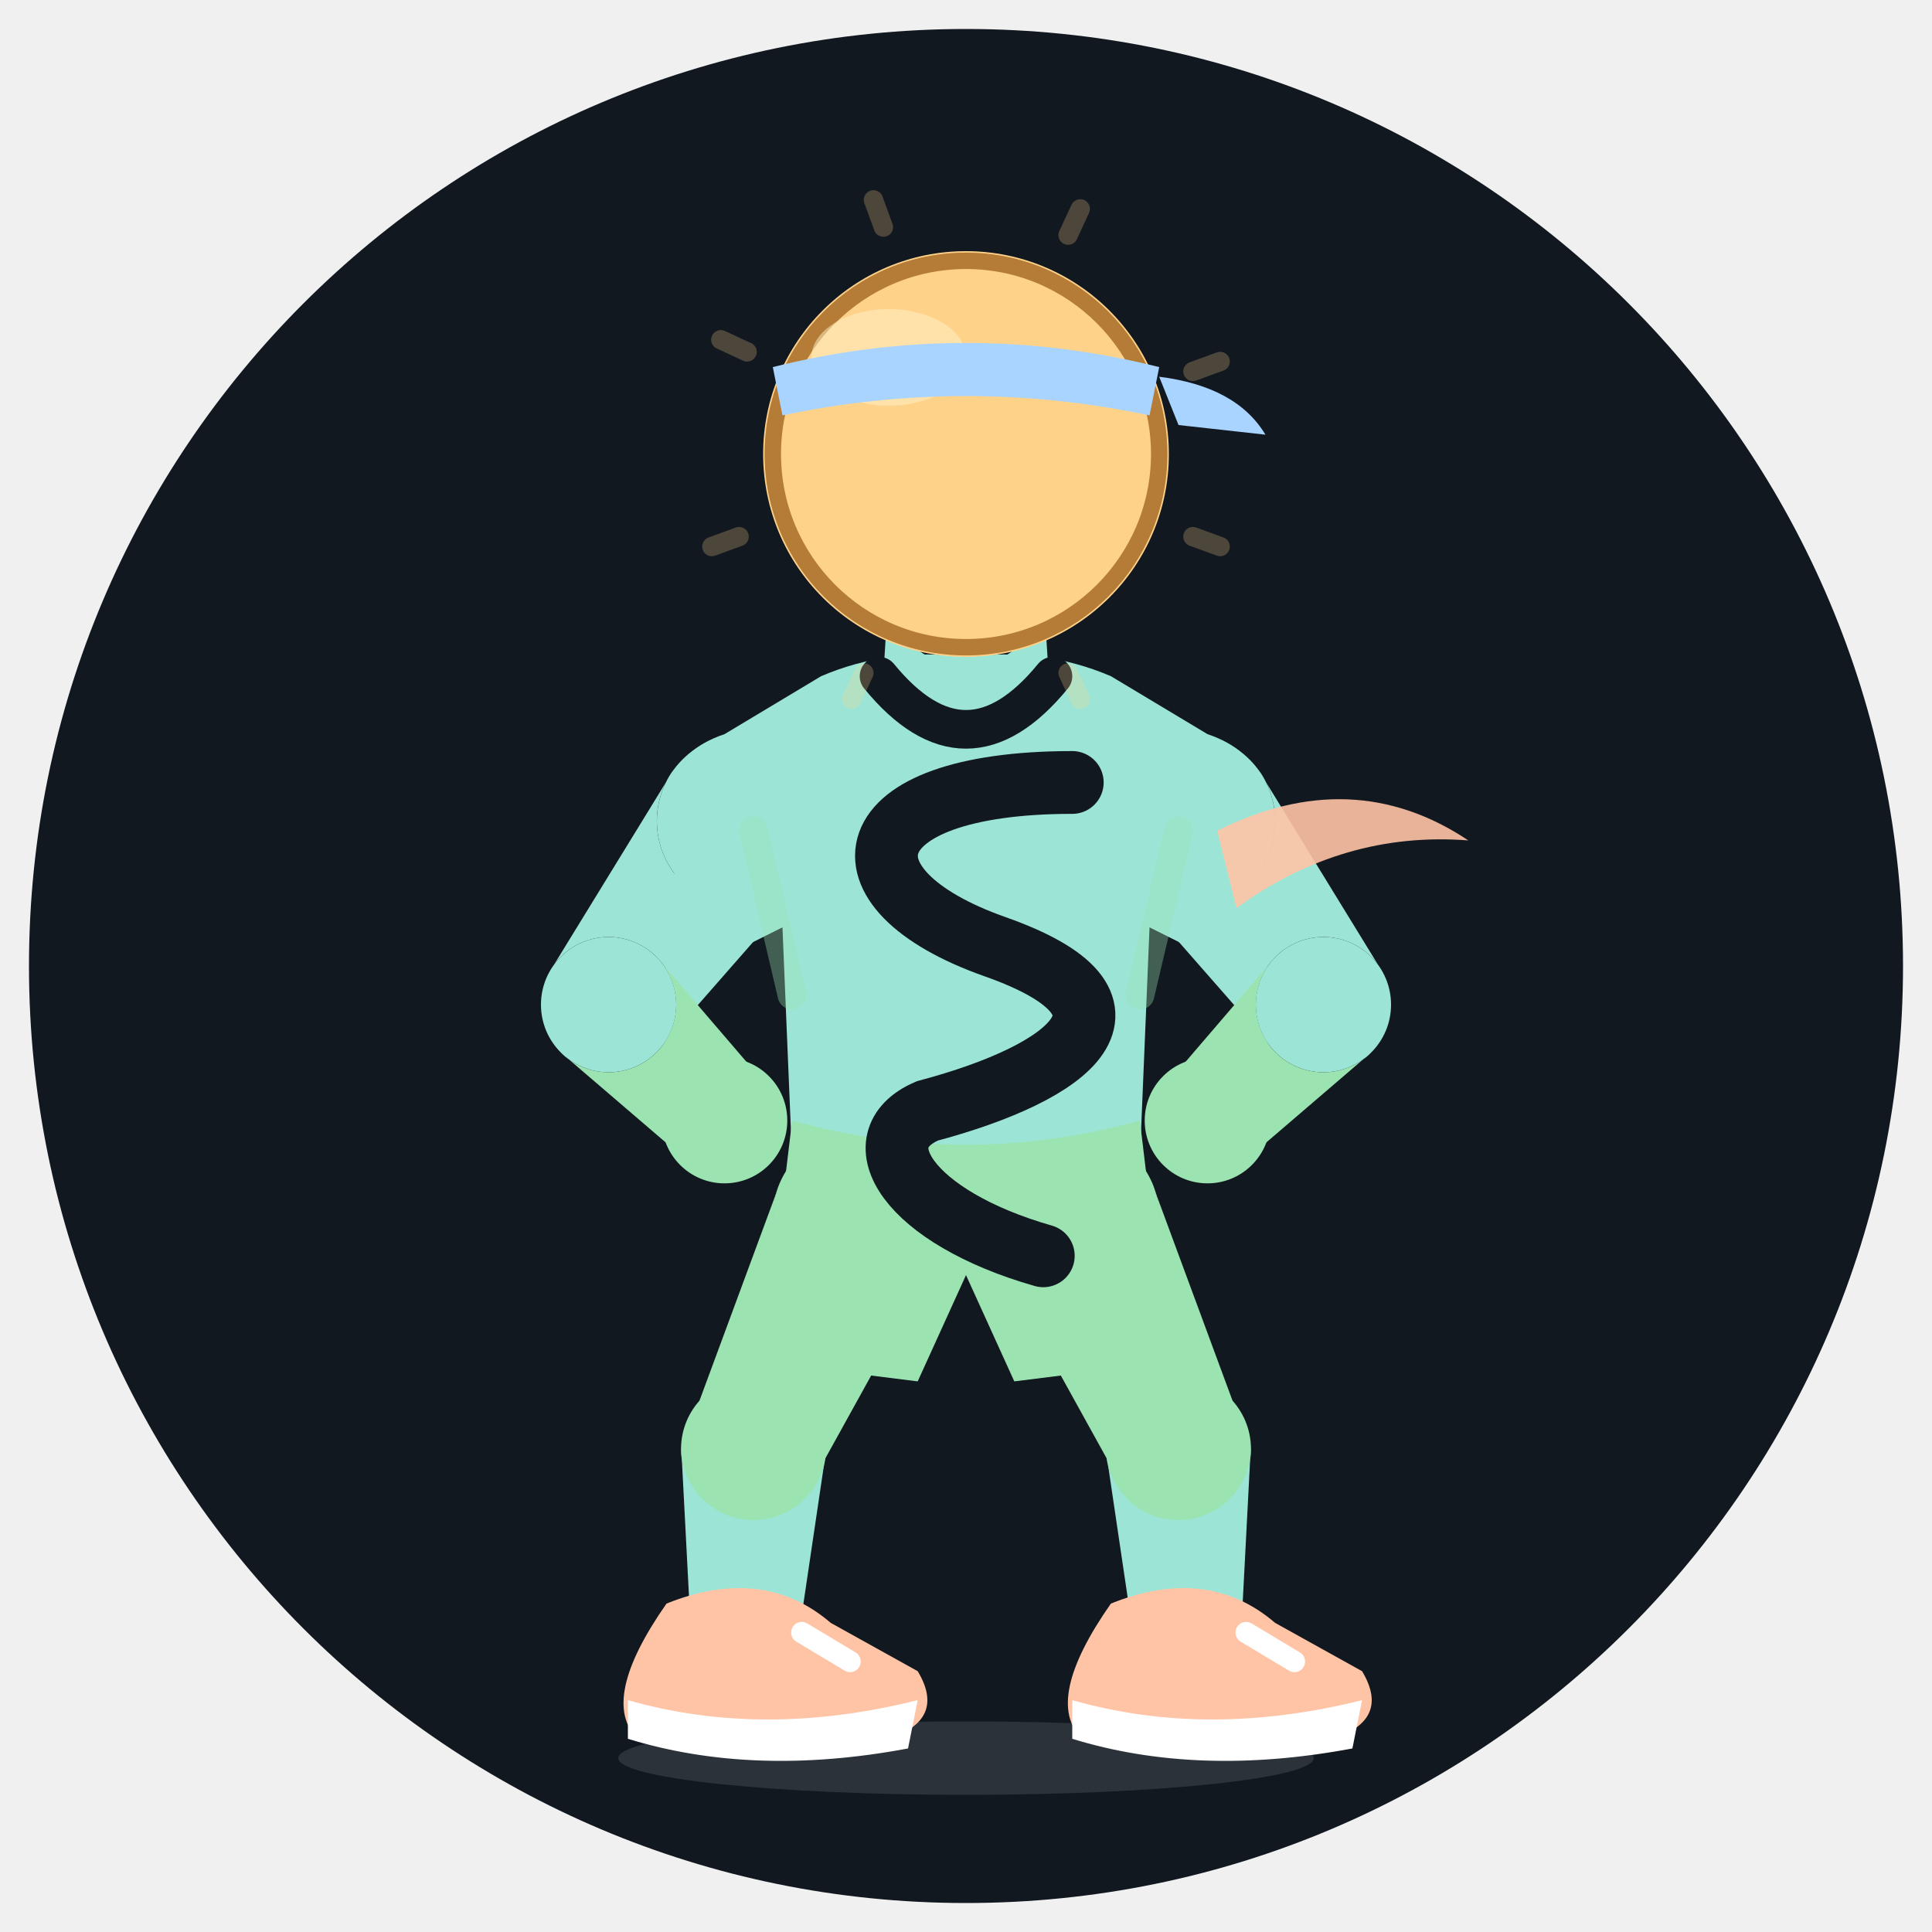
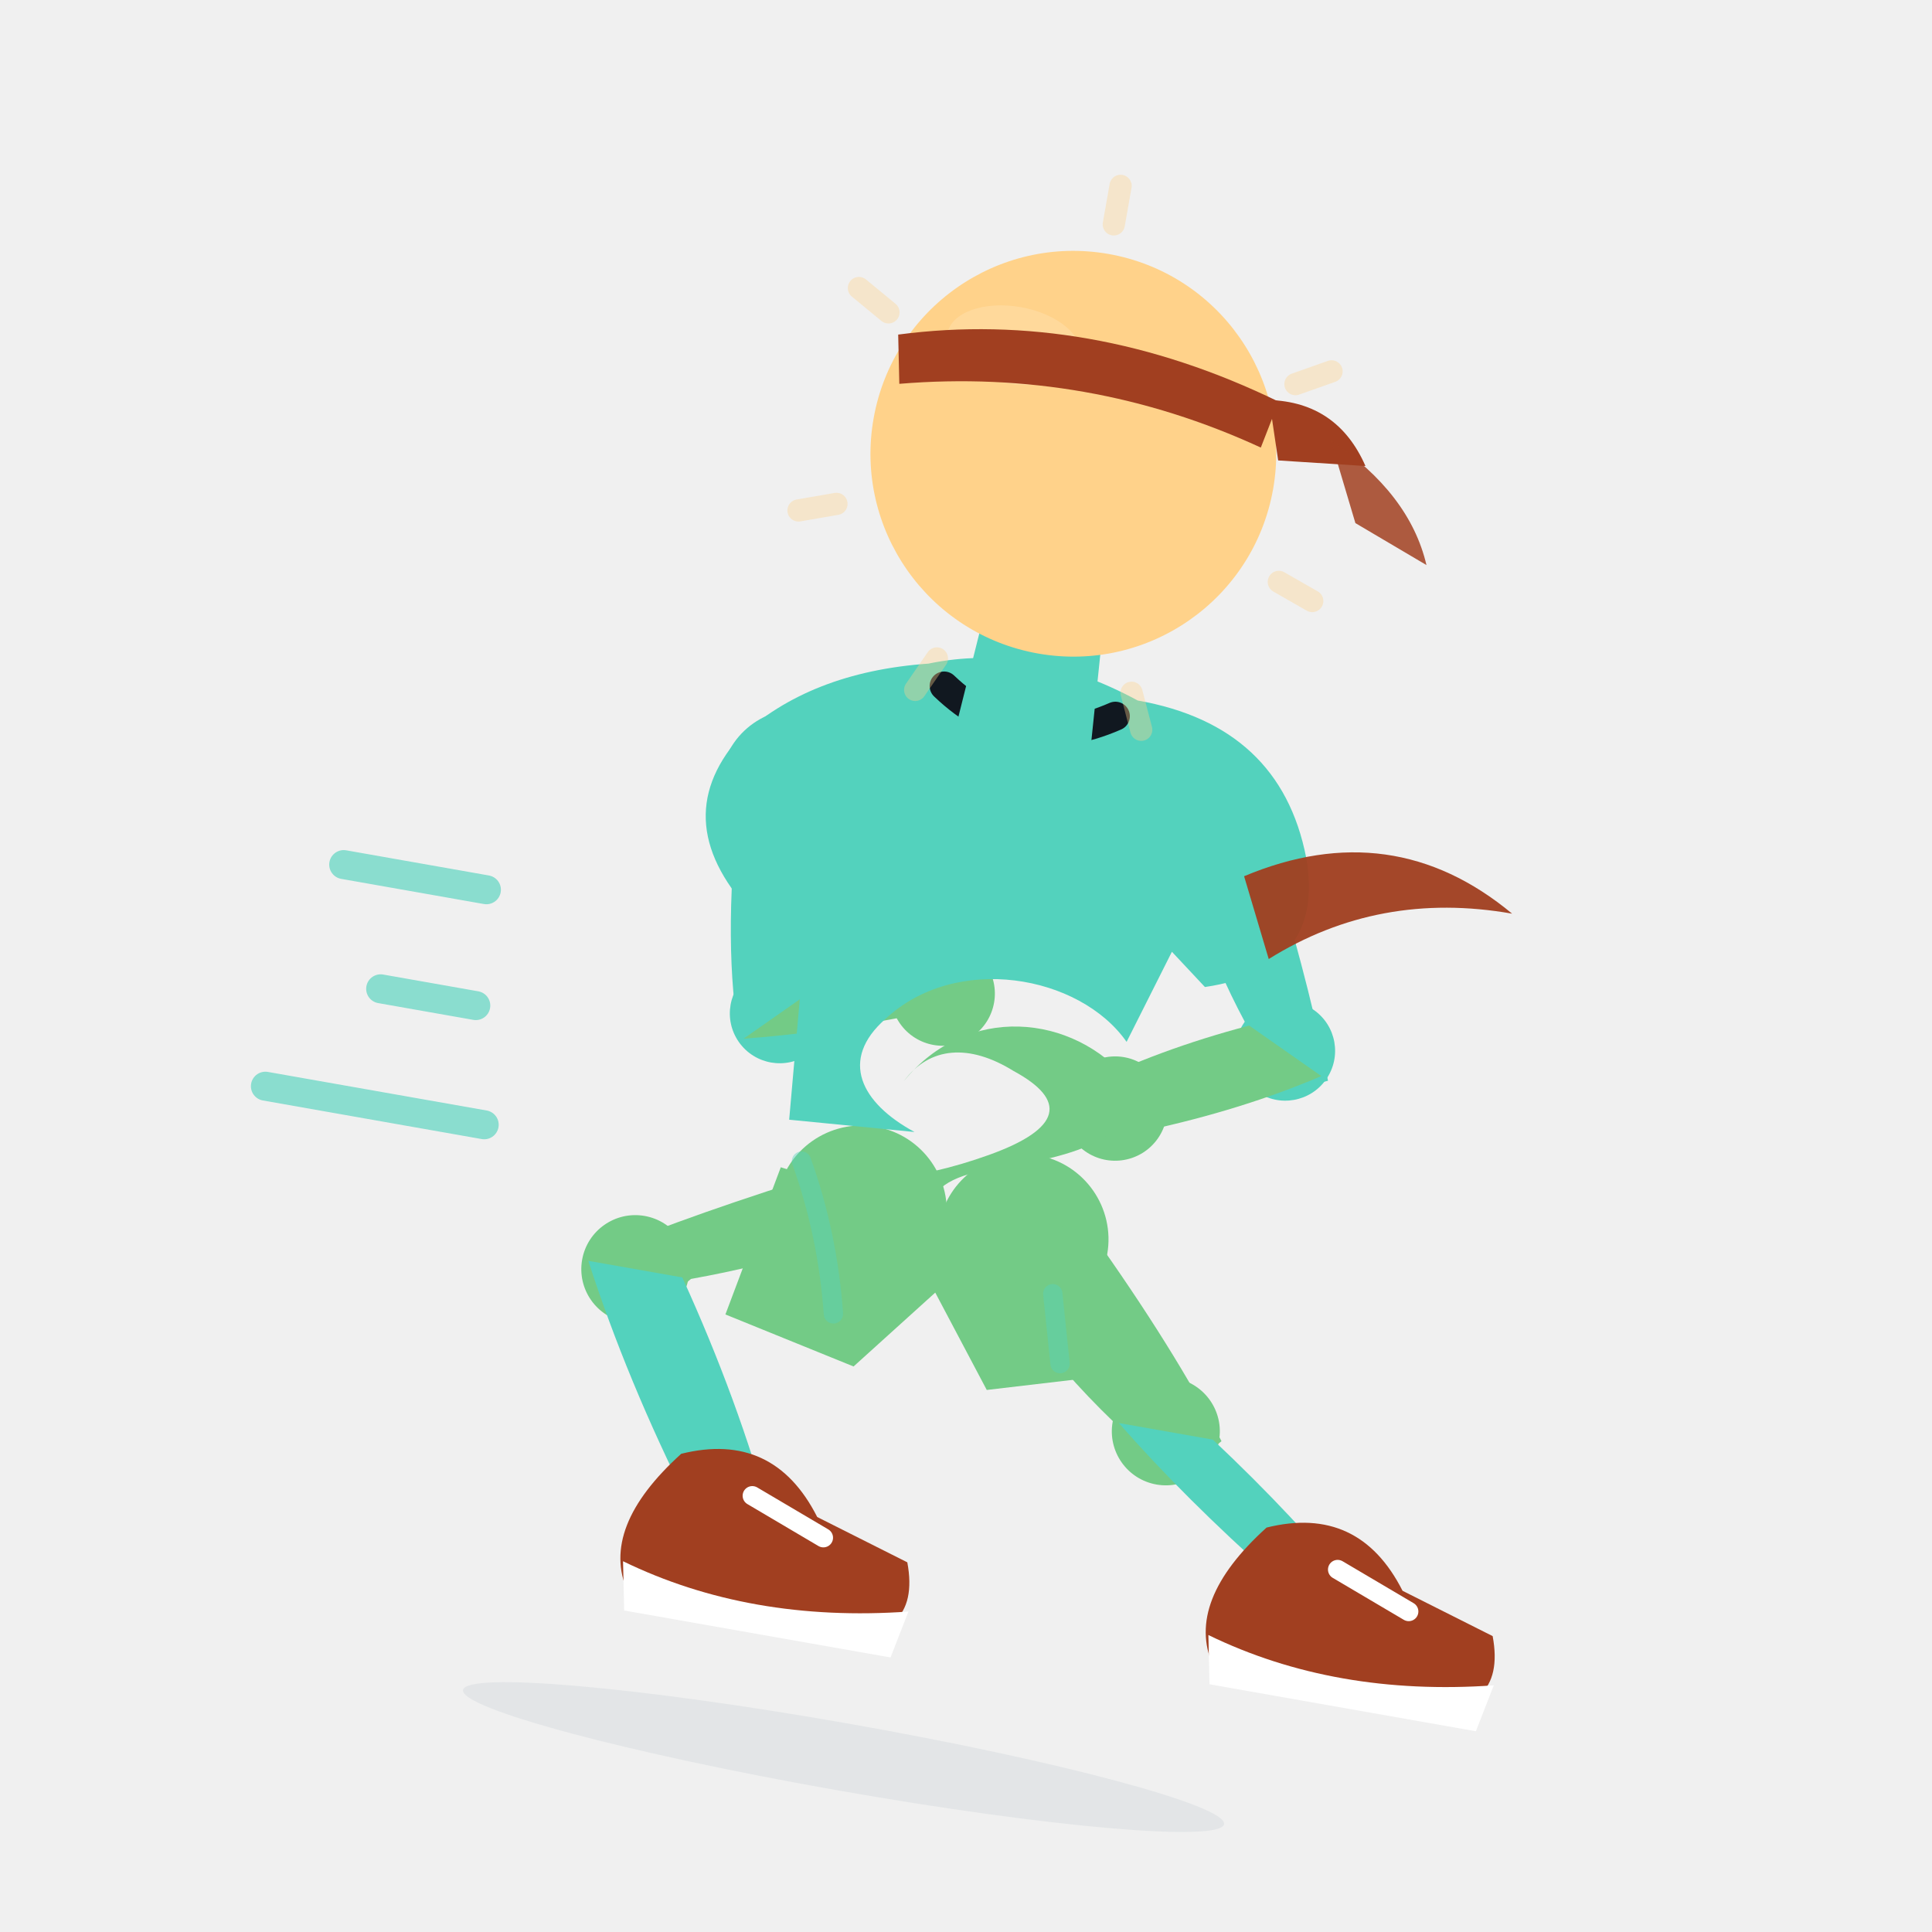
- <svg xmlns="http://www.w3.org/2000/svg" viewBox="0 0 200 200" width="96" height="96" class="trail-companion" data-pose="ready" data-theme="dark">
-   <g class="m-character">
-     <circle cx="100" cy="100" r="97" fill="#111820" />
+ <svg xmlns="http://www.w3.org/2000/svg" viewBox="0 0 200 200">
+   <g class="m-character" transform="rotate(10 100 110)">
    <g class="m-shadow">
-       <ellipse cx="100" cy="182" rx="36" ry="3.8" fill="#F5F8FA" opacity=".12" />
+       <ellipse cx="100" cy="183" rx="40" ry="3.5" fill="#B6C1C9" opacity=".22" />
    </g>
    <g class="m-leg-a">
-       <circle cx="89" cy="126" r="9" fill="#9BE3B1" />
-       <path d="M80.82,122.25 L71.64,147.08 A7,7 0 0 1 84.36,152.92 L97.18,129.75 A9,9 0 0 1 80.82,122.25Z" fill="#9BE3B1" />
-       <circle cx="78" cy="150" r="7.5" fill="#9BE3B1" />
-       <path d="M70.51,149.64 L71.61,170.74 A5.4,5.4 0 0 1 82.39,171.26 L85.49,150.36 A7.5,7.5 0 0 1 70.51,149.64Z" fill="#9CE5D6" />
-       <circle cx="77" cy="171" r="5.5" fill="#9CE5D6" />
-       <path d="M69 166 Q79 162 86 168 L95 173 Q98 178 92 180 L66 180 Q62 176 69 166Z" fill="#FFC4A6" />
-       <path d="M65 176 Q79 180 95 176 L94 181 Q78 184 65 180Z" fill="#FFFFFF" />
-       <path d="M83 169 L88 172" stroke="#FFFFFF" stroke-width="2.2" stroke-linecap="round" />
+       <circle cx="92" cy="127" r="8.84" fill="#73CB86" />
+       <path d="M85.24 125 Q71.9 132.0 64.54 137 Q70 144.15 75.85 137 Q89.45 132.0 98.76 125Z" fill="#73CB86" />
+       <circle cx="70" cy="137" r="5.59" fill="#73CB86" />
+       <path d="M65.06 137 Q71.15 148.5 79.71 160 Q84 165.46 88.29 160 Q82.85 148.5 74.94 137Z" fill="#53D2BD" />
+       <path d="M78 155 Q87 151 93 159 L103 162 Q106 170 96 171 L75 170 Q71 164 78 155Z" fill="#A13F20" />
+       <path d="M74 167 Q88 171 104 167 L103 172 L75 172Z" fill="#FFFFFF" />
+       <path d="M86 158 L94 161" fill="none" stroke="#FFFFFF" stroke-width="2" stroke-linecap="round" />
    </g>
    <g class="m-leg-b">
-       <circle cx="111" cy="126" r="9" fill="#9BE3B1" />
-       <path d="M102.82,129.75 L115.64,152.92 A7,7 0 0 1 128.36,147.08 L119.18,122.25 A9,9 0 0 1 102.82,129.75Z" fill="#9BE3B1" />
-       <circle cx="122" cy="150" r="7.5" fill="#9BE3B1" />
-       <path d="M114.51,150.36 L117.61,171.26 A5.4,5.4 0 0 1 128.39,170.74 L129.49,149.64 A7.5,7.5 0 0 1 114.51,150.36Z" fill="#9CE5D6" />
-       <circle cx="123" cy="171" r="5.5" fill="#9CE5D6" />
-       <path d="M115 166 Q125 162 132 168 L141 173 Q144 178 138 180 L112 180 Q108 176 115 166Z" fill="#FFC4A6" />
-       <path d="M111 176 Q125 180 141 176 L140 181 Q124 184 111 180Z" fill="#FFFFFF" />
-       <path d="M129 169 L134 172" stroke="#FFFFFF" stroke-width="2.2" stroke-linecap="round" />
+       <circle cx="109" cy="127" r="8.84" fill="#73CB86" />
+       <path d="M102.24 125 Q108.9 135.5 121.54 144 Q127 151.15 132.85 144 Q126.45 135.5 115.76 125Z" fill="#73CB86" />
+       <circle cx="127" cy="144" r="5.59" fill="#73CB86" />
+       <path d="M122.06 144 Q130.15 150.5 140.71 157 Q145 162.46 149.29 157 Q141.85 150.5 131.94 144Z" fill="#53D2BD" />
+       <path d="M139 152 Q148 148 154 156 L164 159 Q167 167 157 168 L136 167 Q132 161 139 152Z" fill="#A13F20" />
+       <path d="M135 164 Q149 168 165 164 L164 169 L136 169Z" fill="#FFFFFF" />
+       <path d="M147 155 L155 158" fill="none" stroke="#FFFFFF" stroke-width="2" stroke-linecap="round" />
    </g>
-     <g class="m-arm-a">
-       <circle cx="77" cy="85" r="9" fill="#9CE5D6" />
-       <path d="M69.75,79.66 L57.36,99.85 A7,7 0 0 1 68.64,108.15 L84.25,90.34 A9,9 0 0 1 69.75,79.66Z" fill="#9CE5D6" />
-       <circle cx="63" cy="104" r="7" fill="#9CE5D6" />
-       <path d="M58.05,108.95 L70.97,120.03 A5.7,5.7 0 0 1 79.03,111.97 L67.95,99.05 A7,7 0 0 1 58.05,108.95Z" fill="#9BE3B1" />
-       <circle cx="75" cy="116" r="6.5" fill="#9BE3B1" />
+     <g class="m-arm-a" transform="rotate(-45 78 85)">
+       <circle cx="78" cy="85" r="8.16" fill="#53D2BD" />
+       <path d="M71.76 83 Q62.1 94.0 57.96 103 Q63 109.6 68.4 103 Q78.3 94.0 84.24 83Z" fill="#53D2BD" />
+       <circle cx="63" cy="103" r="5.16" fill="#53D2BD" />
+       <path d="M58.44 103 Q65.1 107.0 74.04 111 Q78 116.04 81.96 111 Q75.9 107.0 67.56 103Z" fill="#73CB86" />
+       <circle cx="78" cy="111" r="5.4" fill="#73CB86" />
    </g>
-     <g class="m-arm-b">
-       <circle cx="123" cy="85" r="9" fill="#9CE5D6" />
-       <path d="M115.75,90.34 L131.36,108.15 A7,7 0 0 1 142.64,99.85 L130.25,79.66 A9,9 0 0 1 115.75,90.34Z" fill="#9CE5D6" />
-       <circle cx="137" cy="104" r="7" fill="#9CE5D6" />
-       <path d="M132.05,99.05 L120.97,111.97 A5.7,5.7 0 0 1 129.03,120.03 L141.95,108.95 A7,7 0 0 1 132.05,99.05Z" fill="#9BE3B1" />
-       <circle cx="125" cy="116" r="6.5" fill="#9BE3B1" />
-     </g>
-     <g class="m-neck">
-       <path d="M92.00,61.00 L91.00,77.00 A9,9 0 0 1 109.00,77.00 L108.00,61.00 A8,8 0 0 1 92.00,61.00Z" fill="#9CE5D6" />
+     <g class="m-arm-b" transform="rotate(25 122 85)">
+       <circle cx="122" cy="85" r="8.16" fill="#53D2BD" />
+       <path d="M115.76 83 Q122.1 91.0 133.96 97 Q139 103.6 144.4 97 Q138.3 91.0 128.24 83Z" fill="#53D2BD" />
+       <circle cx="139" cy="97" r="5.16" fill="#53D2BD" />
+       <path d="M134.44 97 Q128.1 104.5 124.04 112 Q128 117.04 131.96 112 Q138.9 104.5 143.56 97Z" fill="#73CB86" />
+       <circle cx="128" cy="112" r="5.4" fill="#73CB86" />
    </g>
    <g class="m-torso">
-       <path d="M85 70 Q92 67 100 68 Q108 67 115 70 L125 76 Q134 79 130 91 L125 99 L119 96 L118 120 Q100 125 82 120 L81 96 L75 99 L70 91 Q66 79 75 76Z" fill="#9CE5D6" />
-       <path d="M91 70 Q100 81 109 70" fill="none" stroke="#111820" stroke-width="4" stroke-linecap="round" />
-       <path d="M78 86 L82 103 M122 86 L118 103" stroke="#9BE3B1" stroke-width="3" opacity=".35" stroke-linecap="round" />
-       <path d="M82 116 Q100 121 118 116 L121 141 L105 143 L100 132 L95 143 L79 141Z" fill="#9BE3B1" />
-       <path d="M111 81 C88 81 86 92 103 98 C120 104 111 111 96 115 C89 118 94 126 108 130" fill="none" stroke="#111820" stroke-width="6.5" stroke-linecap="round" />
+       <path d="M89 70 Q99 66 111 70 Q126 70 131 83 Q135 94 123 98 L119 95 L116 105 C110 99 97 99 91 107 C87 112 90 116 96 118 L83 119 L81 96 L76 99 Q65 91 71 81 Q77 73 89 70Z" fill="#53D2BD" />
+       <path d="M117 109 C120 116 108 119 103 121 C96 124 98 129 111 132 Q118 135 118 140 L108 143 L101 134 L94 143 L80 140 L83 124 C90 125 97 123 104 119 C111 115 111 112 105 110 C100 108 96 109 94 113 C99 104 110 103 117 109Z" fill="#73CB86" />
+       <path d="M91 72 Q100 78 109 72" fill="none" stroke="#111820" stroke-width="3" stroke-linecap="round" />
+       <path d="M85 123 Q89 130 91 138 M113 132 L115 139" fill="none" stroke="#53D2BD" stroke-width="2" stroke-linecap="round" opacity=".42" />
    </g>
    <g class="m-head">
-       <circle cx="100" cy="47" r="21" fill="#FFD28A" />
-       <circle cx="100" cy="47" r="20" fill="#FFD28A" stroke="#B47C36" stroke-width="1.7" />
-       <ellipse cx="92" cy="37" rx="8" ry="5" fill="#FFF0C8" opacity=".52" />
-       <path d="M123.49 55.55 L126.31 56.58" stroke="#FFD28A" stroke-width="2" opacity=".25" stroke-linecap="round" />
-       <path d="M110.57 69.66 L111.83 72.38" stroke="#FFD28A" stroke-width="2" opacity=".25" stroke-linecap="round" />
-       <path d="M89.43 69.66 L88.17 72.38" stroke="#FFD28A" stroke-width="2" opacity=".25" stroke-linecap="round" />
-       <path d="M76.51 55.55 L73.69 56.58" stroke="#FFD28A" stroke-width="2" opacity=".25" stroke-linecap="round" />
-       <path d="M77.34 36.43 L74.62 35.17" stroke="#FFD28A" stroke-width="2" opacity=".25" stroke-linecap="round" />
-       <path d="M91.45 23.51 L90.42 20.69" stroke="#FFD28A" stroke-width="2" opacity=".25" stroke-linecap="round" />
-       <path d="M110.57 24.34 L111.83 21.62" stroke="#FFD28A" stroke-width="2" opacity=".25" stroke-linecap="round" />
-       <path d="M123.49 38.45 L126.31 37.42" stroke="#FFD28A" stroke-width="2" opacity=".25" stroke-linecap="round" />
-       <path d="M80 38 Q100 33 120 38 L119 43 Q100 39 81 43Z" fill="#A9D4FF" />
-       <path d="M120 39 Q128 40 131 45 L122 44Z" fill="#A9D4FF" />
+       <path d="M94 61 L93 75 Q100 80 107 75 L106 61Z" fill="#53D2BD" />
+       <path d="M100.0 21.89 L100.0 17.84" fill="none" stroke="#FFD28A" stroke-width="2.3" stroke-linecap="round" opacity=".36" />
+       <path d="M121.39 34.91 L124.84 32.96" fill="none" stroke="#FFD28A" stroke-width="2.3" stroke-linecap="round" opacity=".36" />
+       <path d="M123.25 55.37 L127.0 56.72" fill="none" stroke="#FFD28A" stroke-width="2.3" stroke-linecap="round" opacity=".36" />
+       <path d="M110.23 69.32 L111.88 72.92" fill="none" stroke="#FFD28A" stroke-width="2.3" stroke-linecap="round" opacity=".36" />
+       <path d="M89.77 69.32 L88.12 72.92" fill="none" stroke="#FFD28A" stroke-width="2.3" stroke-linecap="round" opacity=".36" />
+       <path d="M76.75 55.37 L73.0 56.72" fill="none" stroke="#FFD28A" stroke-width="2.3" stroke-linecap="round" opacity=".36" />
+       <path d="M78.61 34.91 L75.16 32.96" fill="none" stroke="#FFD28A" stroke-width="2.3" stroke-linecap="round" opacity=".36" />
+       <circle cx="100" cy="46" r="21" fill="#FFD28A" />
+       <ellipse cx="92" cy="36" rx="7" ry="4" fill="#FFFFFF" opacity=".15" />
+       <path d="M80 37 Q99 31 120 37 L119 42 Q100 37 81 42Z" fill="#A13F20" />
+       <path d="M119 37 Q126 36 130 42 L121 43Z" fill="#A13F20" />
+       <path d="M126 40 Q135 44 138 51 L130 48Z" fill="#A13F20" opacity=".85" />
    </g>
    <g class="m-ribbon">
-       <path d="M126 86 Q140 79 152 87 Q139 86 128 94Z" fill="#FFC4A6" opacity=".9" />
+       <path d="M125 86 Q139 77 153 85 Q139 85 129 94Z" fill="#A13F20" opacity=".95" />
+     </g>
+     <g class="m-streaks">
+       <path d="M48 101 L33 101 M49 113 L39 113 M52 125 L29 125" fill="none" stroke="#53D2BD" stroke-width="3" stroke-linecap="round" opacity=".65" />
    </g>
  </g>
</svg>
